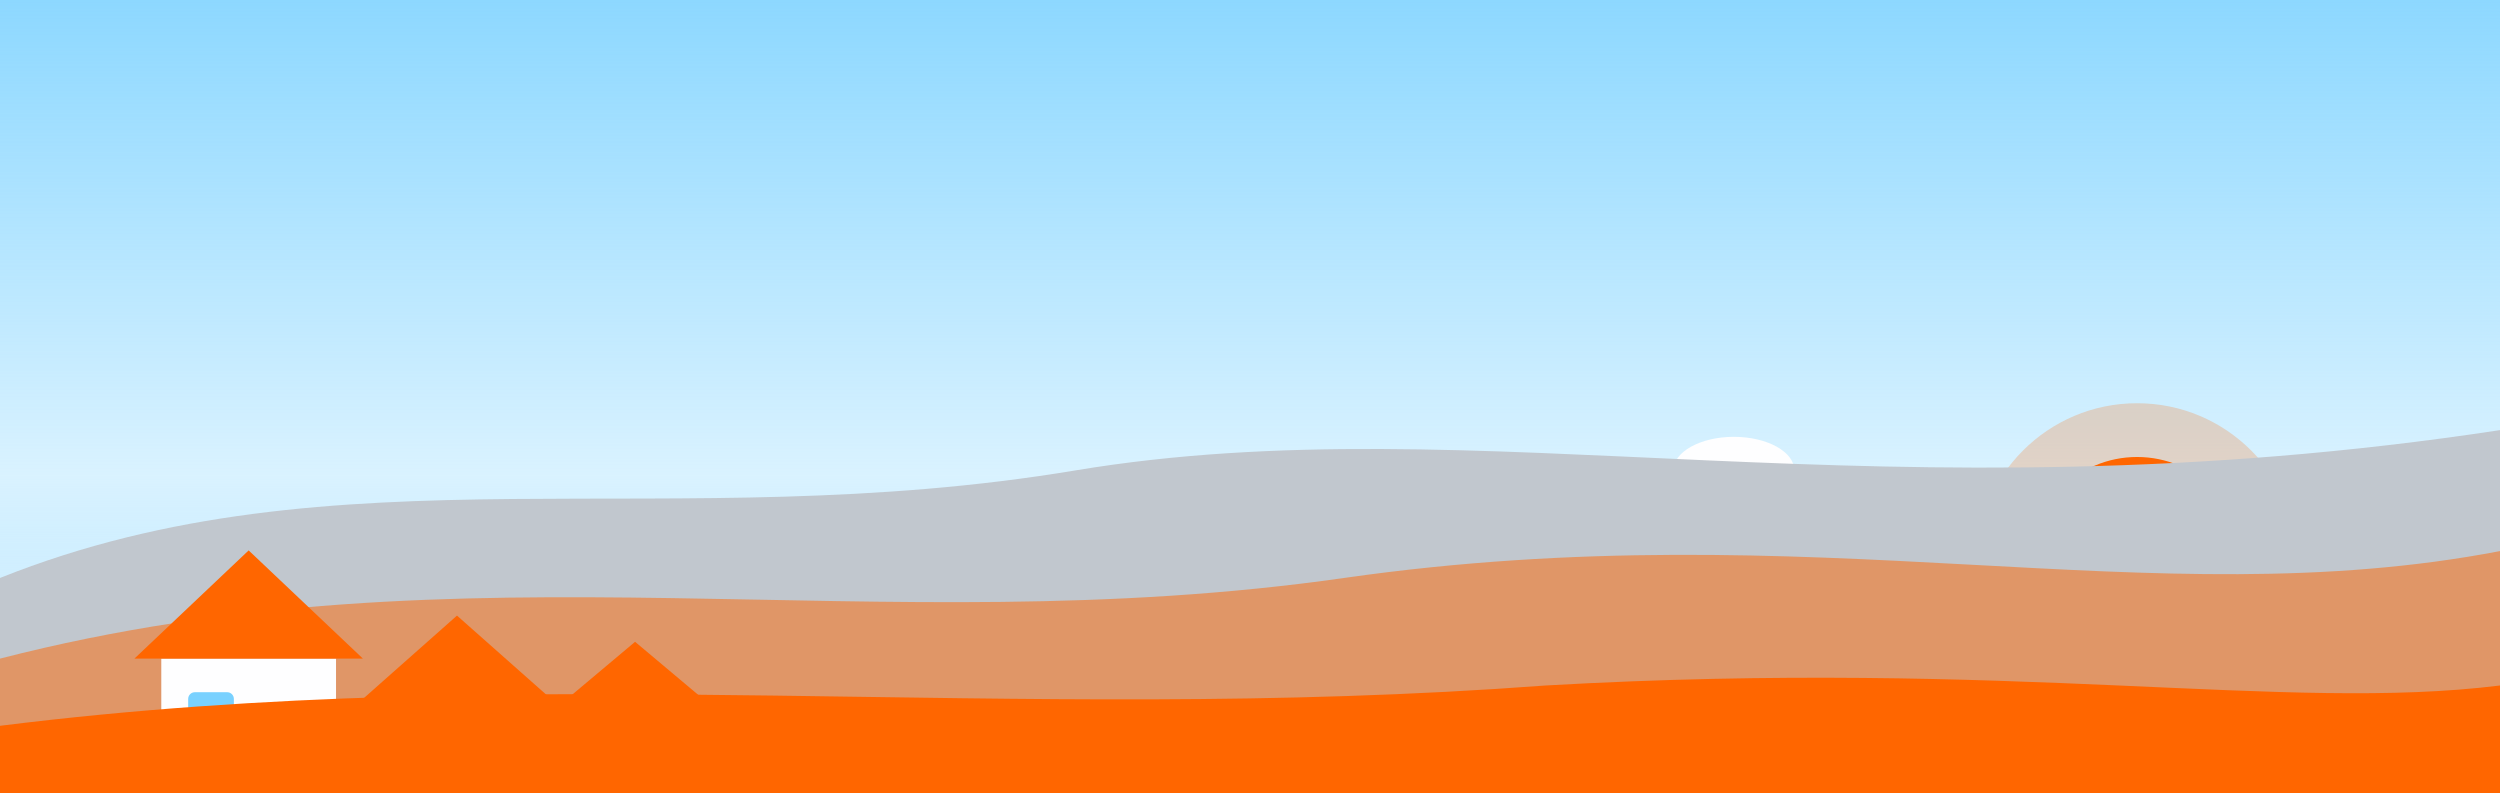
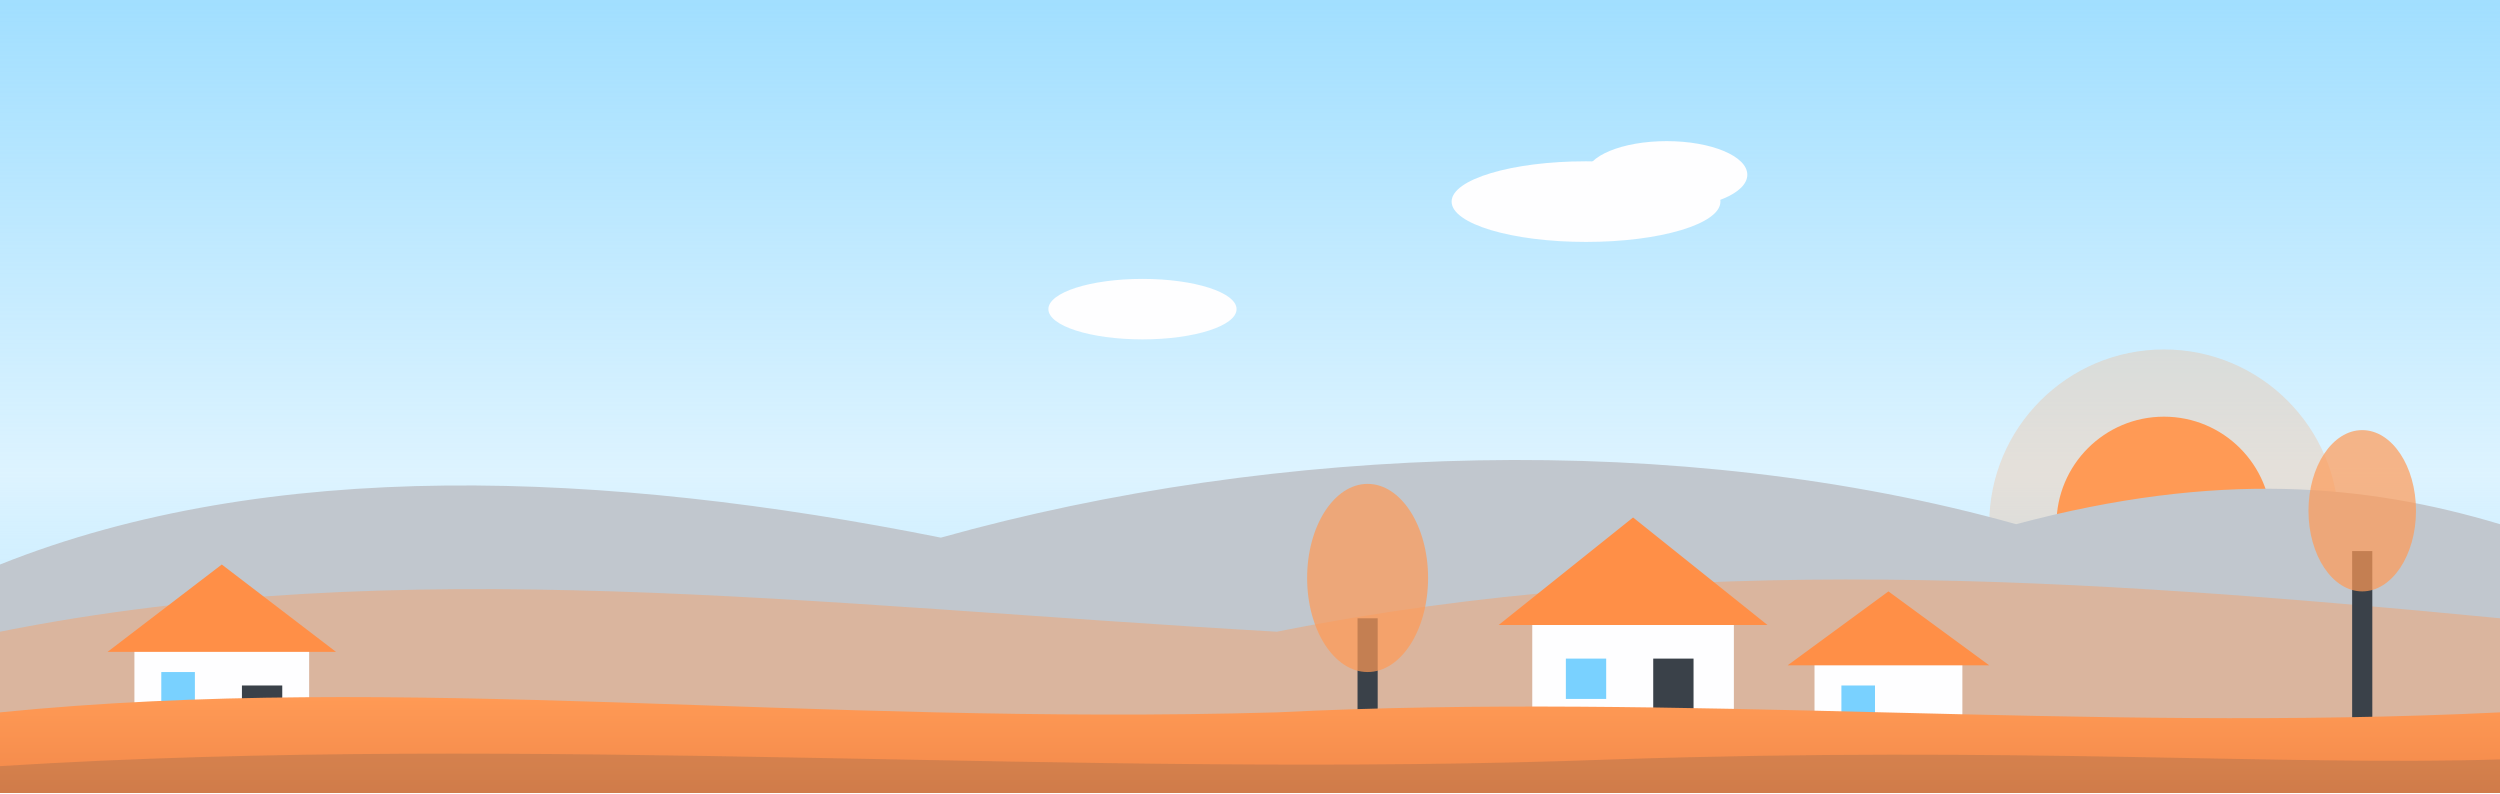
<svg xmlns="http://www.w3.org/2000/svg" viewBox="0 0 372 118" preserveAspectRatio="xMidYMax slice" class="scene" aria-hidden="true">
  <defs>
    <linearGradient id="cielo2" x1="0" y1="0" x2="0" y2="1">
-       <stop offset="0" stop-color="#79D1FF" stop-opacity=".85" />
-       <stop offset=".6" stop-color="#79D1FF" stop-opacity=".28" />
+       <stop offset="0" stop-color="#79D1FF" stop-opacity=".7" />
+       <stop offset=".6" stop-color="#79D1FF" stop-opacity=".25" />
      <stop offset="1" stop-color="#FEFEFF" />
+     </linearGradient>
+     <linearGradient id="lomaS" x1="0" y1="0" x2="0" y2="1">
+       <stop offset="0" stop-color="#FF9A55" />
+       <stop offset="1" stop-color="#F2884A" />
    </linearGradient>
  </defs>
  <rect width="372" height="118" fill="url(#cielo2)" />
-   <circle cx="318" cy="84" r="24" fill="#FF6600" opacity=".22" />
-   <circle cx="318" cy="84" r="16" fill="#FF6600" />
+   <circle cx="322" cy="78" r="26" fill="#FF9A55" opacity=".22" />
+   <circle cx="322" cy="78" r="16" fill="#FF9A55" />
  <g fill="#FEFEFF">
-     <ellipse cx="250" cy="74" rx="15" ry="5" />
-     <ellipse cx="258" cy="70" rx="9" ry="5" />
+     <ellipse cx="236" cy="30" rx="20" ry="6" />
+     <ellipse cx="248" cy="26" rx="12" ry="5" />
+     <ellipse cx="170" cy="46" rx="14" ry="4.5" />
  </g>
-   <path d="M0 86 C50 66 100 80 160 70 C220 60 280 78 372 64 L372 118 L0 118Z" fill="#C1C7CE" />
-   <path d="M0 98 C70 80 130 96 200 86 C270 76 320 92 372 82 L372 118 L0 118Z" fill="#FF6600" opacity=".5" />
-   <g transform="translate(0 -22)">
-     <rect x="24" y="120" width="26" height="18" fill="#FEFEFF" />
-     <path d="M20 120 L37.0 103.9 L54 120Z" fill="#FF6600" />
-     <rect x="28" y="125" width="6.8" height="5.8" rx="1" fill="#79D1FF" />
-     <rect x="40.1" y="127.6" width="6.2" height="10.4" fill="#3A4149" />
-     <rect x="58" y="126" width="20" height="14" fill="#FEFEFF" />
-     <path d="M54 126 L68.0 113.6 L82 126Z" fill="#FF6600" />
-     <rect x="62" y="131" width="5.2" height="4.5" rx="1" fill="#79D1FF" />
-     <rect x="70.4" y="131.9" width="4.8" height="8.1" fill="#3A4149" />
-     <rect x="86" y="128" width="17" height="12" fill="#FEFEFF" />
-     <path d="M82 128 L94.5 117.5 L107 128Z" fill="#FF6600" />
-     <rect x="96.5" y="133.0" width="4.1" height="7.0" fill="#3A4149" />
+   <path d="M0 84 C40 68 90 70 140 80 C190 66 250 64 300 78 C330 70 352 72 372 78 V118 H0Z" fill="#C1C7CE" />
+   <path d="M0 94 C60 82 120 90 190 94 C250 82 310 86 372 92 V118 H0Z" fill="#FF9A55" opacity=".4" />
+   <g>
+     <rect x="20" y="96" width="26" height="14" fill="#FEFEFF" />
+     <path d="M16 97 L33 84 L50 97Z" fill="#FF8F47" />
+     <rect x="24" y="100" width="5" height="5" fill="#79D1FF" />
+     <rect x="36" y="102" width="6" height="8" fill="#3A4149" />
+     <rect x="228" y="92" width="30" height="18" fill="#FEFEFF" />
+     <path d="M223 93 L243 77 L263 93Z" fill="#FF8F47" />
+     <rect x="233" y="98" width="6" height="6" fill="#79D1FF" />
+     <rect x="246" y="98" width="6" height="12" fill="#3A4149" />
+     <rect x="270" y="98" width="22" height="12" fill="#FEFEFF" />
+     <path d="M266 99 L281 88 L296 99Z" fill="#FF8F47" />
+     <rect x="274" y="102" width="5" height="5" fill="#79D1FF" />
  </g>
-   <path d="M0 108 C80 98 150 108 230 102 C300 98 340 106 372 102 L372 118 L0 118Z" fill="#FF6600" />
+   <rect x="202" y="92" width="3" height="18" fill="#3A4149" />
+   <ellipse cx="203.5" cy="86" rx="9" ry="14" fill="#FF9A55" opacity=".7" />
+   <rect x="350" y="82" width="3" height="28" fill="#3A4149" />
+   <ellipse cx="351.5" cy="76" rx="8" ry="12" fill="#FF9A55" opacity=".7" />
+   <path d="M0 106 C60 100 120 108 190 106 C250 103 310 109 372 106 V118 H0Z" fill="url(#lomaS)" />
+   <path d="M0 114 C80 109 160 116 240 113 C300 111 340 114 372 113 V118 H0Z" fill="#3A4149" opacity=".18" />
</svg>
